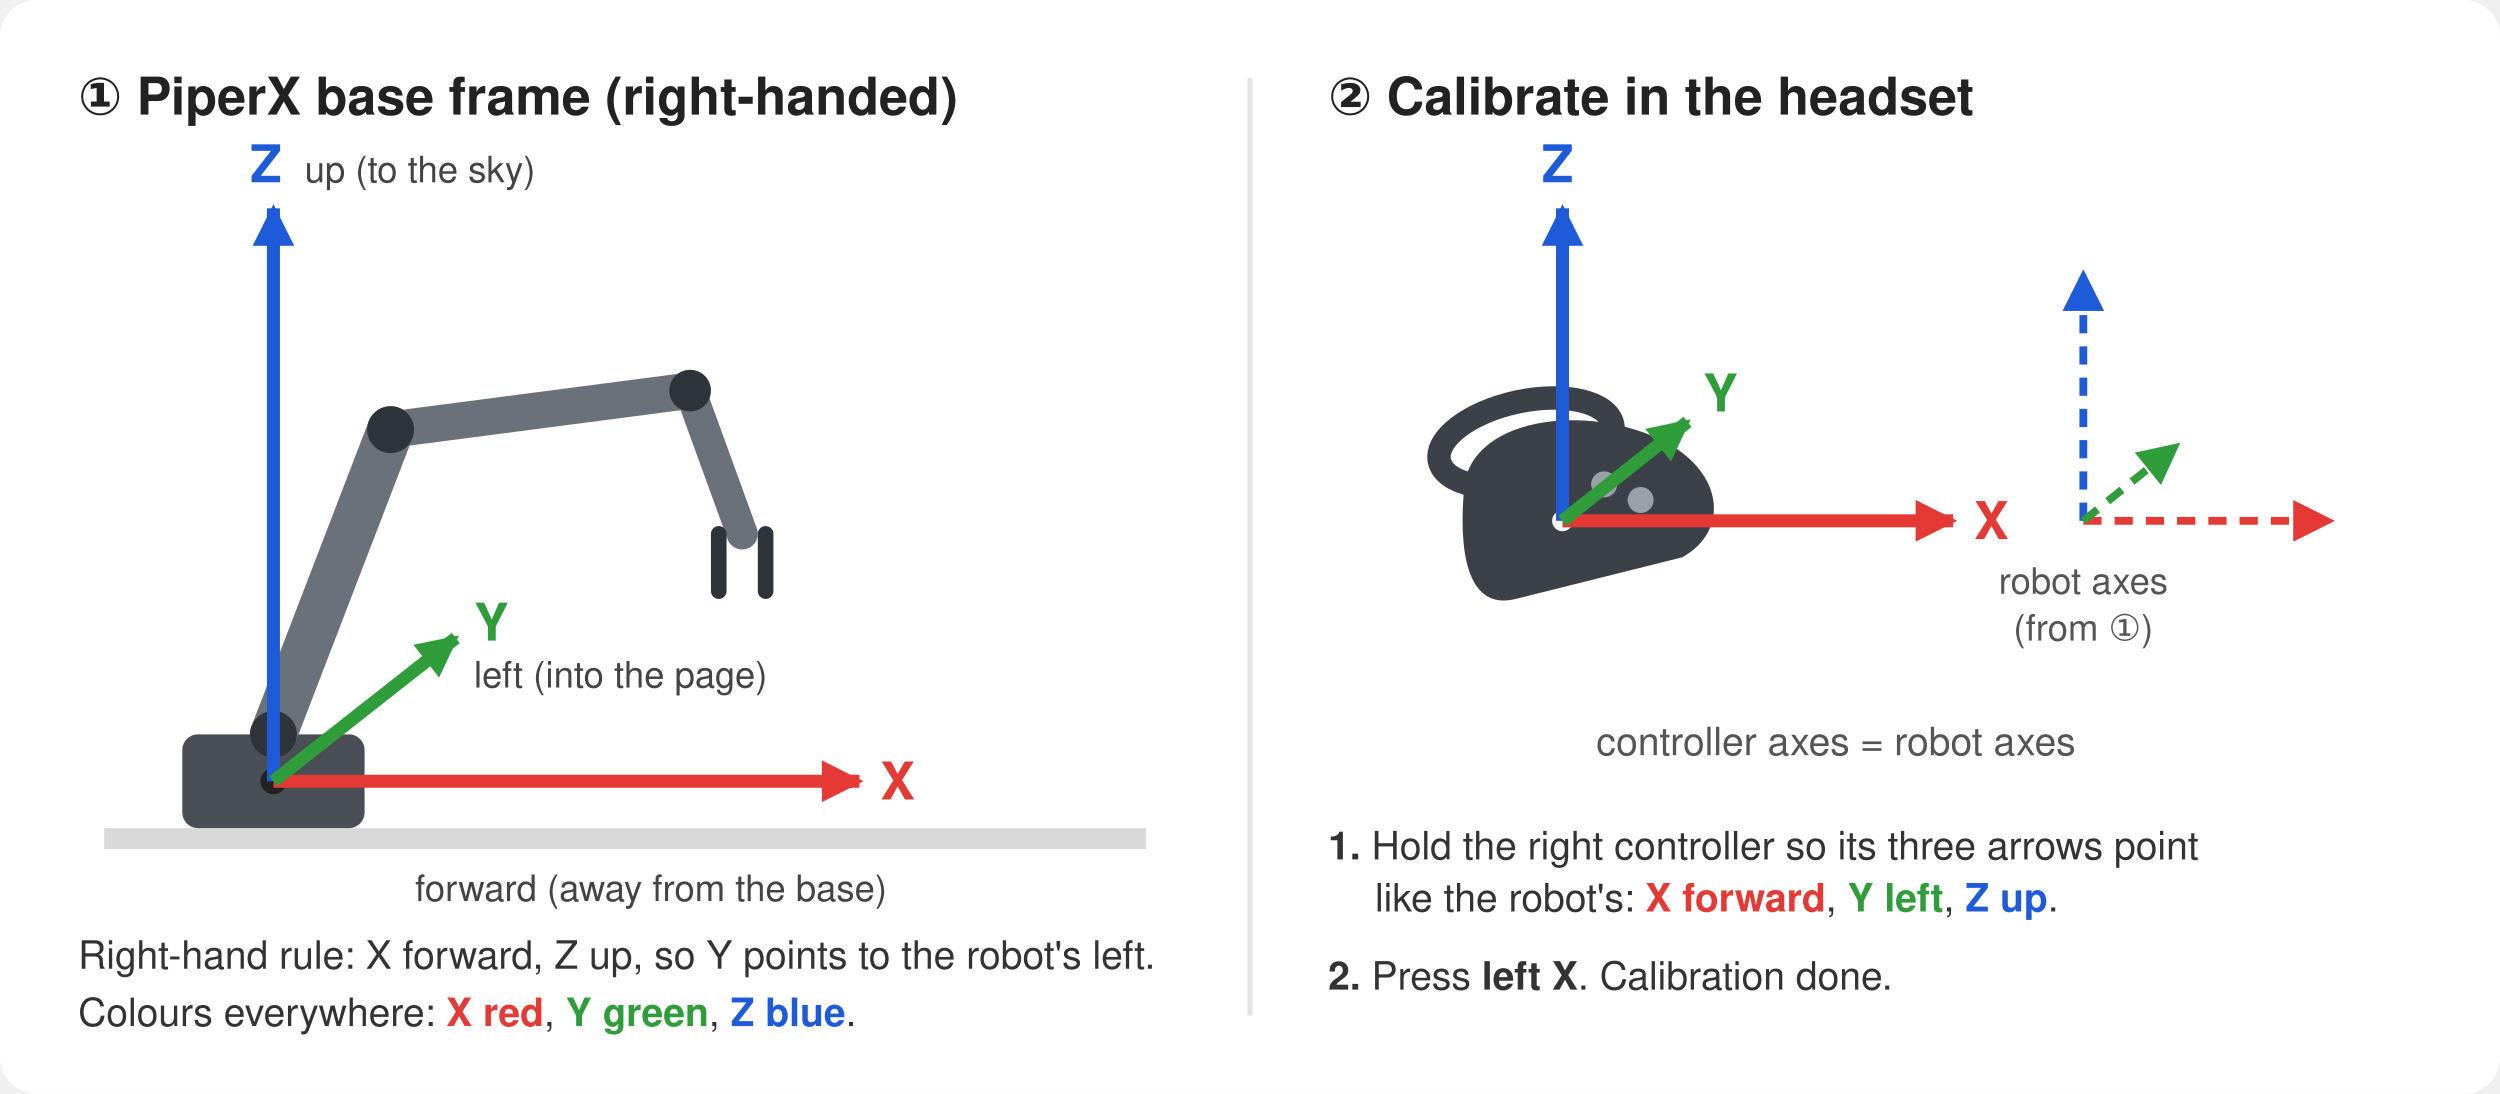
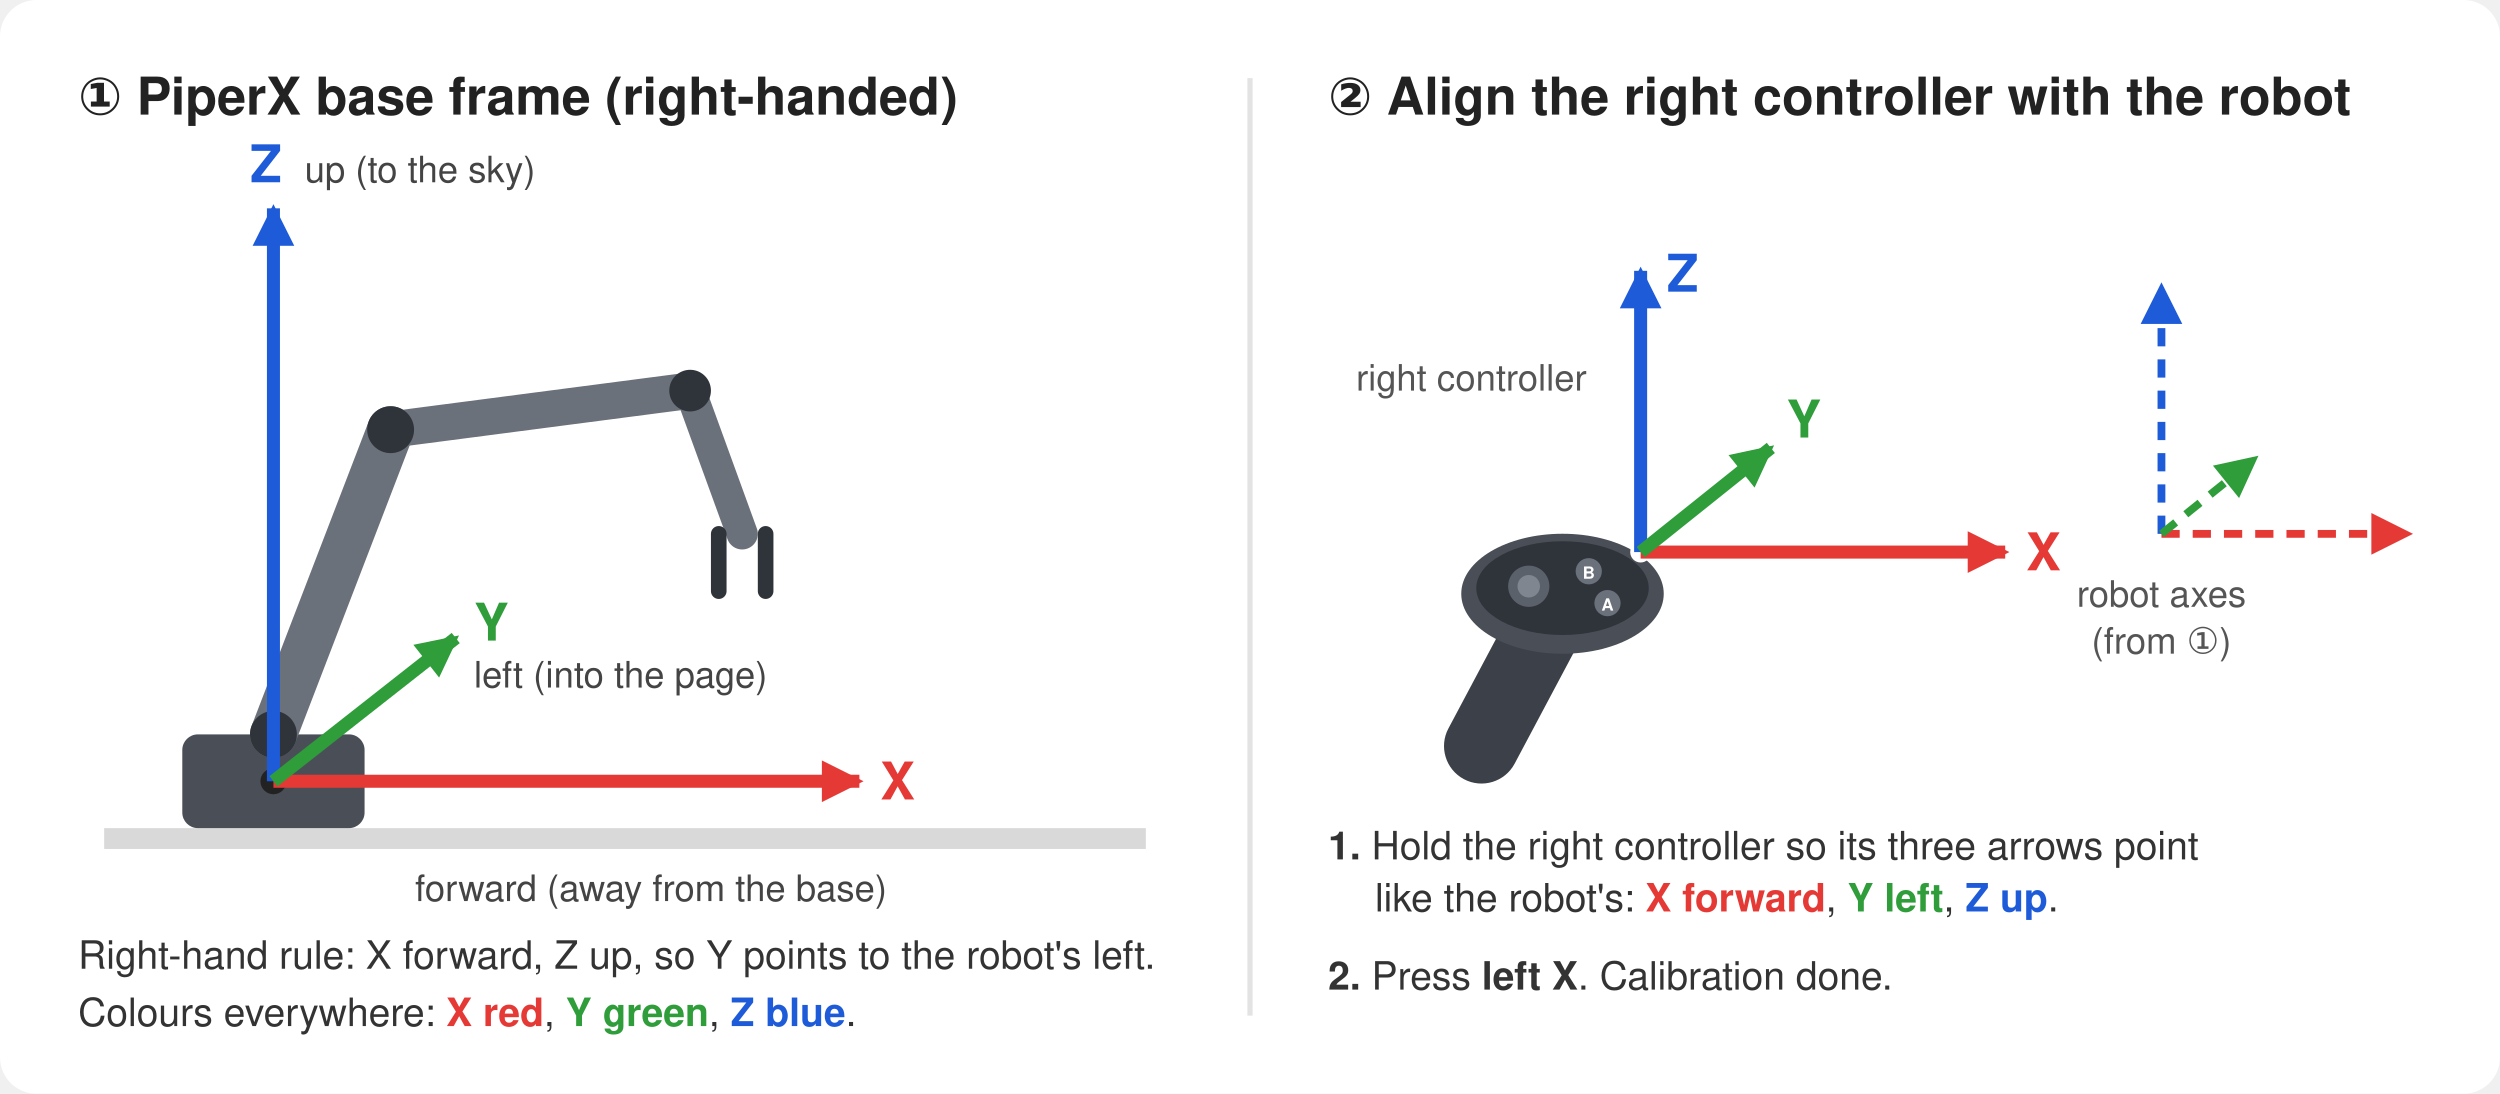
<svg xmlns="http://www.w3.org/2000/svg" width="960" height="420" viewBox="0 0 960 420" font-family="Helvetica, Arial, sans-serif">
  <defs>
    <marker id="hx" viewBox="0 0 10 10" refX="9" refY="5" markerUnits="userSpaceOnUse" markerWidth="16" markerHeight="16" orient="auto-start-reverse">
      <path d="M0,0 L10,5 L0,10 z" fill="#e53935" />
    </marker>
    <marker id="hy" viewBox="0 0 10 10" refX="9" refY="5" markerUnits="userSpaceOnUse" markerWidth="16" markerHeight="16" orient="auto-start-reverse">
      <path d="M0,0 L10,5 L0,10 z" fill="#2e9d3a" />
    </marker>
    <marker id="hz" viewBox="0 0 10 10" refX="9" refY="5" markerUnits="userSpaceOnUse" markerWidth="16" markerHeight="16" orient="auto-start-reverse">
      <path d="M0,0 L10,5 L0,10 z" fill="#1e5bd8" />
    </marker>
    <marker id="hg" viewBox="0 0 10 10" refX="9" refY="5" markerUnits="userSpaceOnUse" markerWidth="16" markerHeight="16" orient="auto-start-reverse">
      <path d="M0,0 L10,5 L0,10 z" fill="#555" />
    </marker>
  </defs>
  <rect width="960" height="420" rx="14" fill="#ffffff" />
  <line x1="480" y1="30" x2="480" y2="390" stroke="#e3e3e3" stroke-width="2" />
  <text x="30" y="44" font-size="20" font-weight="bold" fill="#222">① PiperX base frame (right-handed)</text>
  <rect x="40" y="318" width="400" height="8" fill="#d9d9d9" />
  <rect x="70" y="282" width="70" height="36" rx="6" fill="#4a4f57" />
  <line x1="105" y1="282" x2="150" y2="165" stroke="#6b717b" stroke-width="18" stroke-linecap="round" />
  <line x1="150" y1="165" x2="265" y2="150" stroke="#6b717b" stroke-width="14" stroke-linecap="round" />
  <line x1="265" y1="150" x2="285" y2="205" stroke="#6b717b" stroke-width="12" stroke-linecap="round" />
  <circle cx="105" cy="282" r="9" fill="#2f333a" />
  <circle cx="150" cy="165" r="9" fill="#2f333a" />
  <circle cx="265" cy="150" r="8" fill="#2f333a" />
  <path d="M276 205 v22 M294 205 v22" stroke="#2f333a" stroke-width="6" stroke-linecap="round" />
  <circle cx="105" cy="300" r="5" fill="#222" />
  <line x1="105" y1="300" x2="330" y2="300" stroke="#e53935" stroke-width="5" marker-end="url(#hx)" />
  <line x1="105" y1="300" x2="105" y2="80" stroke="#1e5bd8" stroke-width="5" marker-end="url(#hz)" />
  <line x1="105" y1="300" x2="175" y2="245" stroke="#2e9d3a" stroke-width="5" marker-end="url(#hy)" />
  <text x="338" y="307" font-size="20" font-weight="bold" fill="#e53935">X</text>
  <text x="250" y="346" font-size="14" fill="#444" text-anchor="middle">forward (away from the base)</text>
  <text x="96" y="70" font-size="20" font-weight="bold" fill="#1e5bd8">Z</text>
  <text x="117" y="70" font-size="14" fill="#444">up (to the sky)</text>
  <text x="182" y="246" font-size="20" font-weight="bold" fill="#2e9d3a">Y</text>
  <text x="182" y="264" font-size="14" fill="#444">left (into the page)</text>
  <text x="30" y="372" font-size="15" fill="#333">Right-hand rule: X forward, Z up, so Y points to the robot's left.</text>
  <text x="30" y="394" font-size="15" fill="#333">Colours everywhere: <tspan fill="#e53935" font-weight="bold">X red</tspan>, <tspan fill="#2e9d3a" font-weight="bold">Y green</tspan>, <tspan fill="#1e5bd8" font-weight="bold">Z blue</tspan>.</text>
-   <text x="510" y="44" font-size="20" font-weight="bold" fill="#222">② Calibrate in the headset</text>
-   <g transform="translate(600 200)">
-     <path d="M-38 -10 C-38 -40 10 -46 40 -30 C62 -18 64 4 46 14 L-18 30 C-34 34 -40 18 -38 -10 z" fill="#3c4048" />
-     <ellipse cx="-14" cy="-30" rx="34" ry="16" fill="none" stroke="#3c4048" stroke-width="9" transform="rotate(-12 -14 -30)" />
-     <circle cx="16" cy="-14" r="5" fill="#9aa0a8" />
-     <circle cx="30" cy="-8" r="5" fill="#9aa0a8" />
+   <text x="510" y="44" font-size="20" font-weight="bold" fill="#222">② Align the right controller with the robot</text>
+   <g transform="translate(630 212)">
+     <g transform="translate(-30 16) scale(0.72)">
+       <rect x="-20" y="-6" width="40" height="118" rx="20" fill="#3c4048" transform="rotate(28)" />
+       <ellipse cx="0" cy="0" rx="54" ry="32" fill="#4a4f57" />
+       <ellipse cx="0" cy="-3" rx="46" ry="25" fill="#2f333a" />
+       <circle cx="-18" cy="-4" r="11" fill="#5b616b" />
+       <circle cx="-18" cy="-4" r="6" fill="#80868f" />
+       <circle cx="14" cy="-12" r="7" fill="#6b717b" />
+       <text x="14" y="-8" font-size="9" fill="#fff" text-anchor="middle" font-weight="bold">B</text>
+       <circle cx="24" cy="5" r="7" fill="#6b717b" />
+       <text x="24" y="9" font-size="9" fill="#fff" text-anchor="middle" font-weight="bold">A</text>
+     </g>
    <circle cx="0" cy="0" r="4" fill="#fff" />
-     <line x1="0" y1="0" x2="150" y2="0" stroke="#e53935" stroke-width="5" marker-end="url(#hx)" />
-     <line x1="0" y1="0" x2="0" y2="-120" stroke="#1e5bd8" stroke-width="5" marker-end="url(#hz)" />
-     <line x1="0" y1="0" x2="48" y2="-38" stroke="#2e9d3a" stroke-width="5" marker-end="url(#hy)" />
-     <text x="158" y="7" font-size="20" font-weight="bold" fill="#e53935">X</text>
-     <text x="-8" y="-130" font-size="20" font-weight="bold" fill="#1e5bd8">Z</text>
-     <text x="54" y="-42" font-size="20" font-weight="bold" fill="#2e9d3a">Y</text>
+     <line x1="0" y1="0" x2="140" y2="0" stroke="#e53935" stroke-width="5" marker-end="url(#hx)" />
+     <line x1="0" y1="0" x2="0" y2="-108" stroke="#1e5bd8" stroke-width="5" marker-end="url(#hz)" />
+     <line x1="0" y1="0" x2="50" y2="-40" stroke="#2e9d3a" stroke-width="5" marker-end="url(#hy)" />
+     <text x="148" y="7" font-size="20" font-weight="bold" fill="#e53935">X</text>
+     <text x="10" y="-100" font-size="20" font-weight="bold" fill="#1e5bd8">Z</text>
+     <text x="56" y="-44" font-size="20" font-weight="bold" fill="#2e9d3a">Y</text>
  </g>
-   <g transform="translate(800 200)" stroke-dasharray="7 5">
+   <text x="565" y="150" font-size="14" fill="#555" text-anchor="middle">right controller</text>
+   <g transform="translate(830 205)" stroke-dasharray="7 5">
    <line x1="0" y1="0" x2="95" y2="0" stroke="#e53935" stroke-width="3" marker-end="url(#hx)" />
    <line x1="0" y1="0" x2="0" y2="-95" stroke="#1e5bd8" stroke-width="3" marker-end="url(#hz)" />
    <line x1="0" y1="0" x2="36" y2="-29" stroke="#2e9d3a" stroke-width="3" marker-end="url(#hy)" />
  </g>
-   <text x="800" y="228" font-size="14" fill="#555" text-anchor="middle">robot axes</text>
-   <text x="800" y="246" font-size="14" fill="#555" text-anchor="middle">(from ①)</text>
-   <text x="705" y="290" font-size="15" fill="#555" text-anchor="middle">controller axes  =  robot axes</text>
+   <text x="830" y="233" font-size="14" fill="#555" text-anchor="middle">robot axes</text>
+   <text x="830" y="251" font-size="14" fill="#555" text-anchor="middle">(from ①)</text>
  <text x="510" y="330" font-size="15" fill="#333">
    <tspan font-weight="bold">1.</tspan> Hold the right controller so its three arrows point</text>
  <text x="528" y="350" font-size="15" fill="#333">like the robot's: <tspan fill="#e53935" font-weight="bold">X forward</tspan>, <tspan fill="#2e9d3a" font-weight="bold">Y left</tspan>, <tspan fill="#1e5bd8" font-weight="bold">Z up</tspan>.</text>
  <text x="510" y="380" font-size="15" fill="#333">
    <tspan font-weight="bold">2.</tspan> Press <tspan font-weight="bold">left X</tspan>. Calibration done.</text>
</svg>
